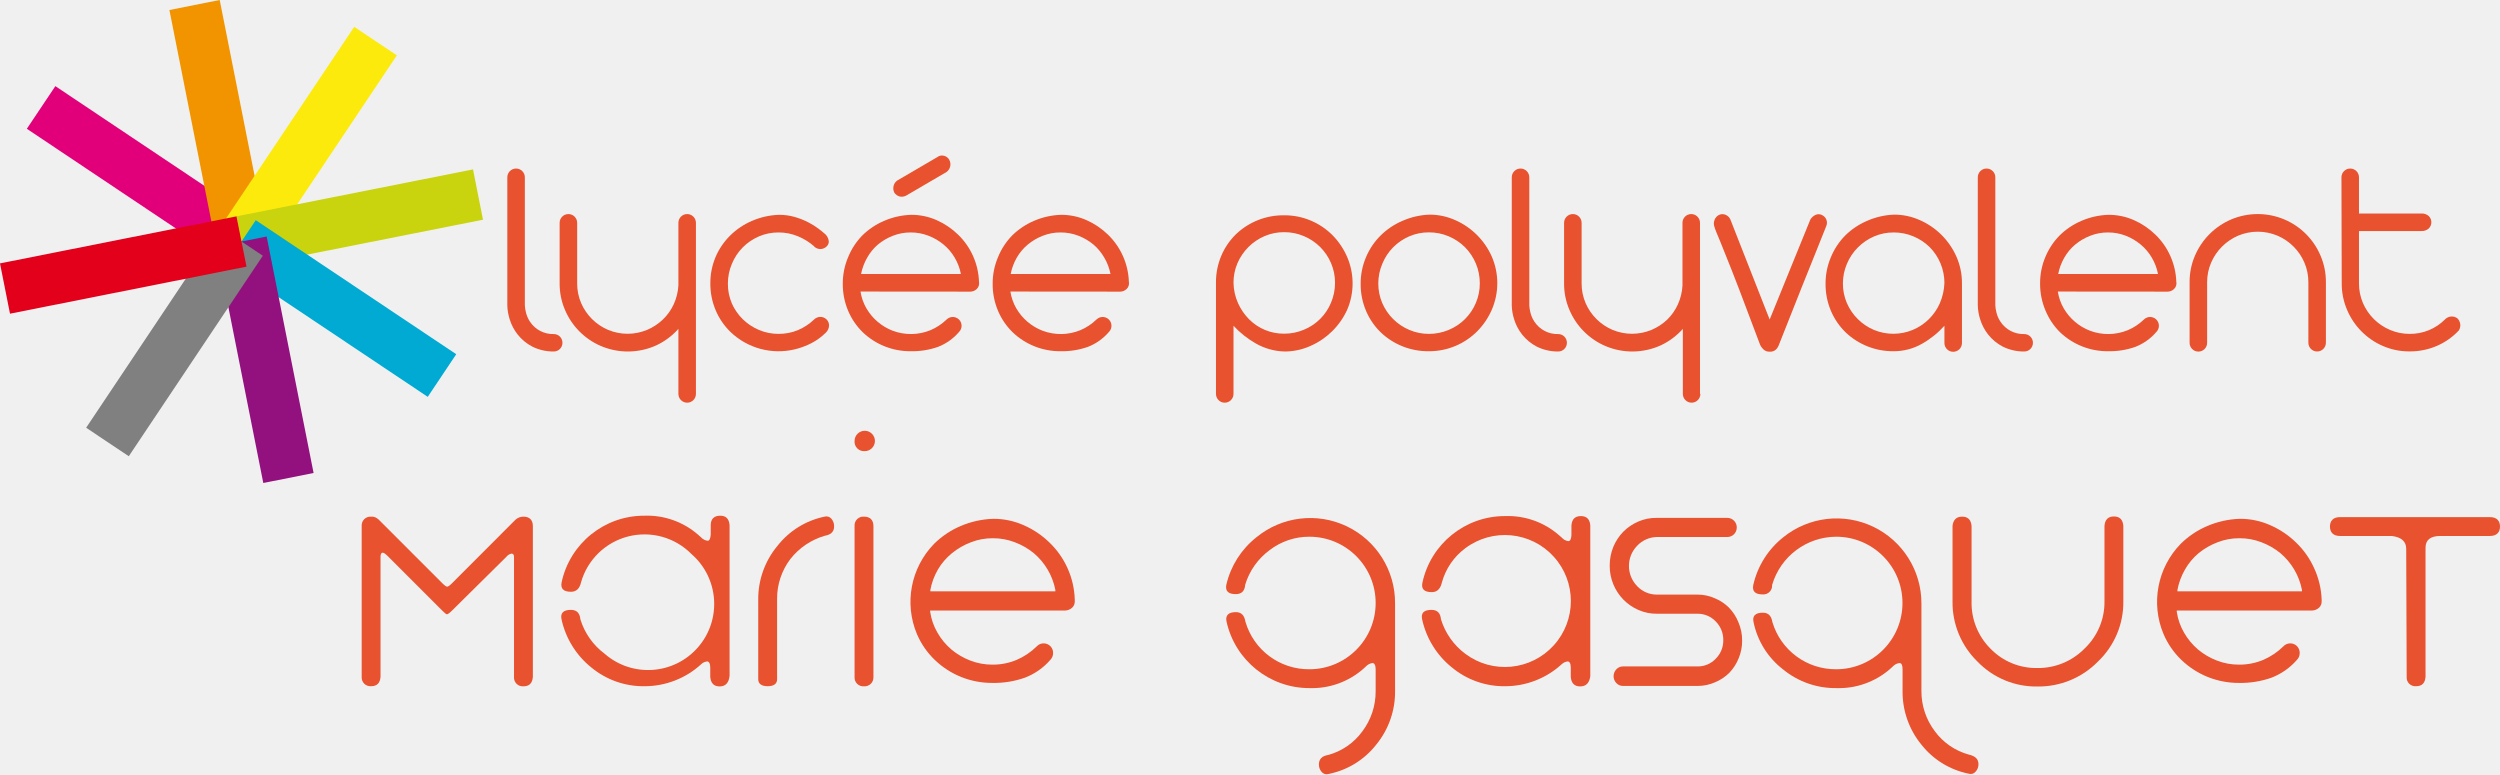
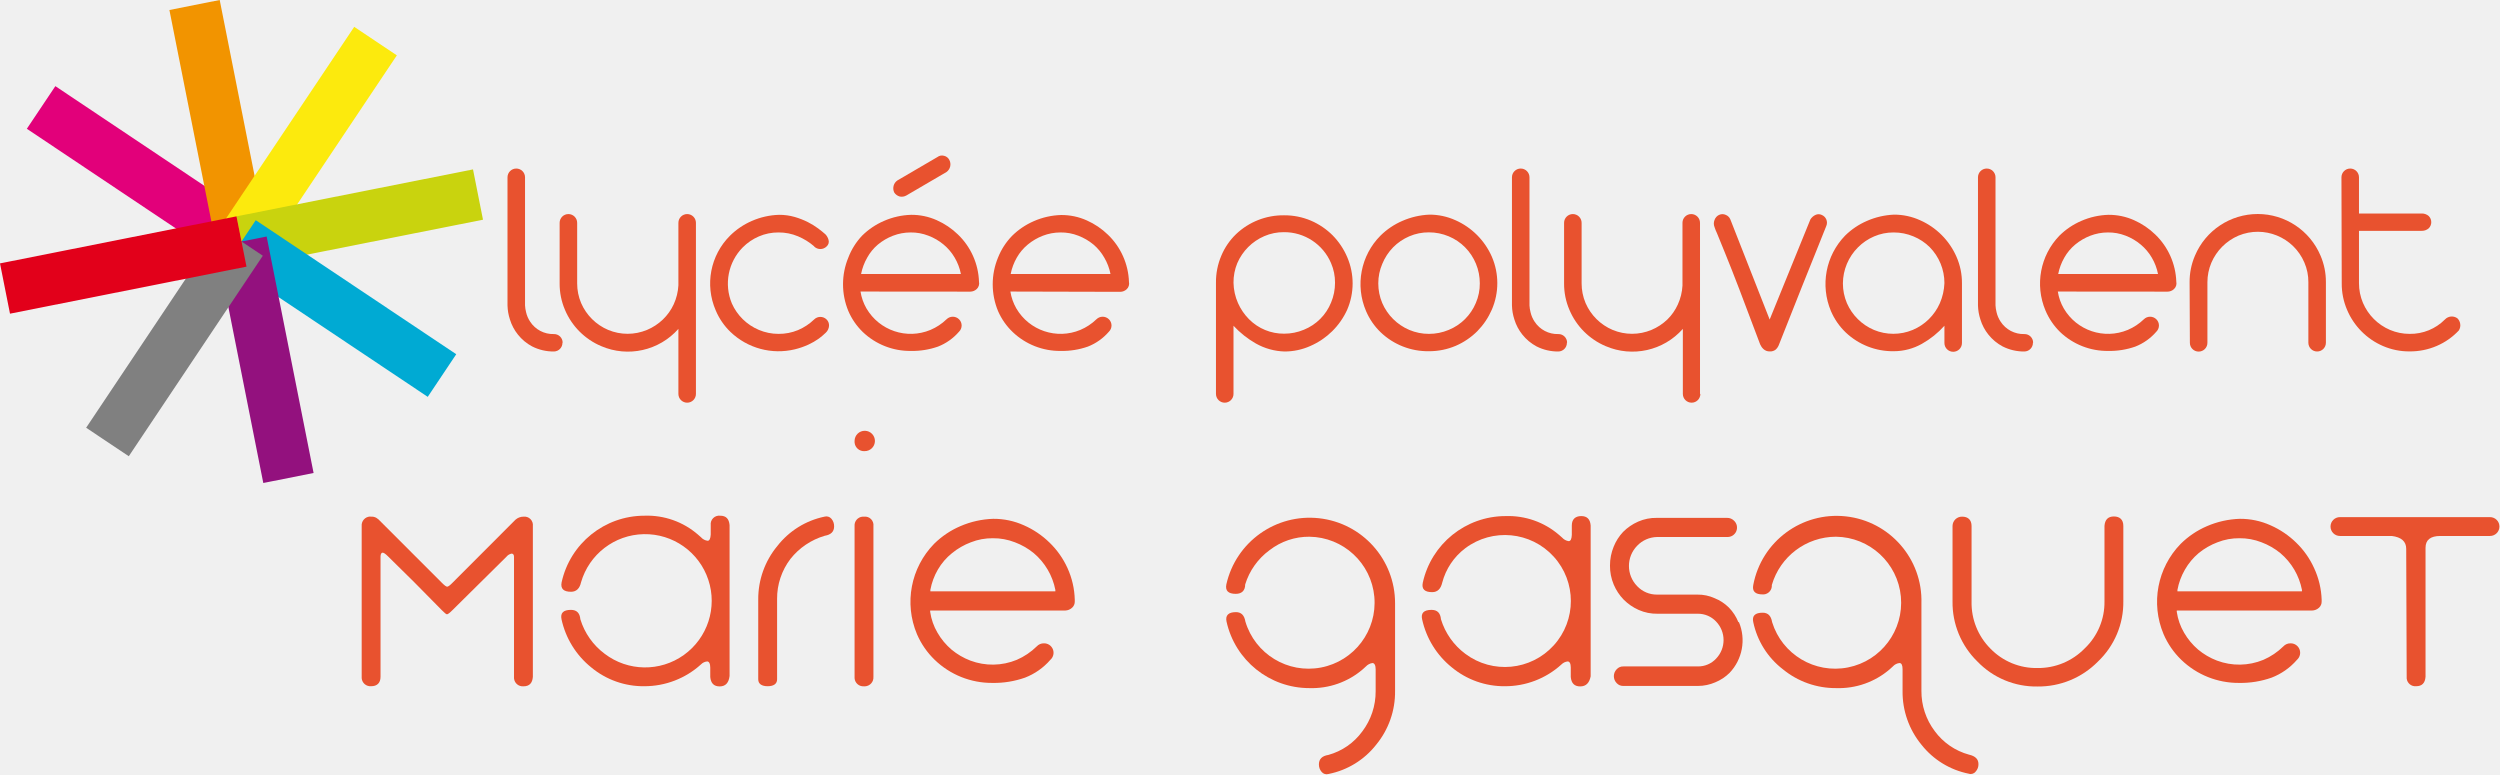
- <svg xmlns="http://www.w3.org/2000/svg" viewBox="0 0 265.22 82.18">
+ <svg xmlns="http://www.w3.org/2000/svg" width="265.22" height="82.14" viewBox="0 0 265.22 82.14">
  <defs>
    <style>.cls-1,.cls-2,.cls-3,.cls-4,.cls-5,.cls-6,.cls-7,.cls-8{fill:none;stroke-width:5.44px;}.cls-1{stroke:#e2001a;}.cls-2{stroke:#e2007a;}.cls-3{stroke:#f29400;}.cls-4{stroke:#fcea0d;}.cls-5{stroke:#c9d30e;}.cls-6{stroke:#00aad3;}.cls-7{stroke:#93117e;}.cls-8{stroke:gray;}.cls-9{fill:#e8522f;}.cls-10{fill:#fff;}</style>
  </defs>
  <g id="Calque_2" data-name="Calque 2">
    <g id="Calque_1-2" data-name="Calque 1">
-       <line class="cls-1" x1="25.62" y1="25.62" x2="25.62" y2="25.62" />
-       <line class="cls-1" x1="25.62" y1="25.62" x2="25.62" y2="25.62" />
-       <line class="cls-2" x1="4.36" y1="11.4" x2="25.62" y2="25.62" />
-       <line class="cls-3" x1="20.64" y1="0.53" x2="25.62" y2="25.62" />
-       <line class="cls-1" x1="25.62" y1="25.62" x2="25.62" y2="25.62" />
-       <line class="cls-1" x1="25.62" y1="25.62" x2="25.62" y2="25.62" />
-       <line class="cls-1" x1="25.62" y1="25.62" x2="25.62" y2="25.62" />
-       <line class="cls-1" x1="25.62" y1="25.62" x2="25.62" y2="25.62" />
-       <line class="cls-1" x1="25.62" y1="25.62" x2="25.62" y2="25.62" />
-       <line class="cls-1" x1="25.62" y1="25.62" x2="25.62" y2="25.62" />
-       <line class="cls-4" x1="39.84" y1="4.36" x2="25.62" y2="25.62" />
-       <line class="cls-5" x1="50.71" y1="20.64" x2="25.62" y2="25.62" />
-       <line class="cls-6" x1="46.89" y1="39.84" x2="25.62" y2="25.62" />
-       <line class="cls-7" x1="25.62" y1="25.62" x2="30.6" y2="50.71" />
-       <line class="cls-8" x1="25.62" y1="25.62" x2="11.4" y2="46.89" />
-       <line class="cls-1" x1="0.53" y1="30.61" x2="25.62" y2="25.62" />
-       <path class="cls-9" d="M39.35,54.81a1,1,0,0,1,.58.13l.22.16,6.74,6.74c.27.27.45.4.55.4s.27-.12.51-.36l6.73-6.74a1.25,1.25,0,0,1,.85-.33c.63,0,1,.34,1,1v16q-.07,1-1,1a.93.93,0,0,1-1-1V59.06c0-.22-.11-.33-.25-.33a.89.89,0,0,0-.55.33L48,64.73c-.29.29-.49.44-.58.44s-.26-.15-.55-.44Q43.82,61.66,41.14,59c-.24-.24-.43-.37-.55-.37s-.22.14-.22.41V71.8q-.07,1-1,1a.93.93,0,0,1-1-1v-16A.93.93,0,0,1,39.35,54.81Z" />
-       <path class="cls-9" d="M76.35,72.82c-.61,0-.94-.33-1-1v-1c0-.44-.14-.65-.33-.65a1.06,1.06,0,0,0-.66.32,8.9,8.9,0,0,1-6,2.31,8.66,8.66,0,0,1-5.64-2,9,9,0,0,1-3.15-5.1q-.21-1,1-1,.91,0,1,1a7.19,7.19,0,0,0,2.58,3.66,7,7,0,0,0,9.21-10.58,7,7,0,0,0-11.72,3c-.14.65-.5,1-1.06,1-.8,0-1.13-.33-1-1a8.95,8.95,0,0,1,8.79-7.07,8.23,8.23,0,0,1,5.67,2l.33.29a1.12,1.12,0,0,0,.7.37q.28,0,.33-.66v-1c0-.66.37-1,1-1s.94.33,1,1v16Q77.27,72.82,76.35,72.82Z" />
-       <path class="cls-9" d="M82.47,57.92a8.54,8.54,0,0,1,5-3.11.7.7,0,0,1,.73.22,1.2,1.2,0,0,1,.29.81q0,.84-1,1a7.22,7.22,0,0,0-3.63,2.45,6.93,6.93,0,0,0-1.42,4.25v8.53c0,.49-.38.73-1,.73s-1-.24-1-.73V63.63A8.8,8.8,0,0,1,82.47,57.92Z" />
-       <path class="cls-9" d="M90.66,46.76a1.08,1.08,0,1,1,1.07,1.1A1,1,0,0,1,90.66,46.76Zm1,8.05c.63,0,1,.34,1,1v16a.94.94,0,0,1-1,1,.93.93,0,0,1-1-1v-16A.93.93,0,0,1,91.69,54.81Z" />
-       <path class="cls-9" d="M144.52,77.6a7,7,0,0,0,1.42-4.27V71c0-.44-.14-.66-.34-.66a1.15,1.15,0,0,0-.69.36l-.33.3a8.28,8.28,0,0,1-5.67,2,9,9,0,0,1-8.79-7.06c-.14-.66.2-1,1-1q.84,0,1,1A7,7,0,0,0,138.91,71a7,7,0,1,0,0-14.06,6.86,6.86,0,0,0-4.23,1.43,7.11,7.11,0,0,0-2.58,3.66q-.07,1-1,1-1.2,0-1-1A9,9,0,0,1,133.29,57,9,9,0,0,1,148,64v9.29a8.83,8.83,0,0,1-2,5.71,8.54,8.54,0,0,1-5.06,3.11.68.68,0,0,1-.73-.22,1.16,1.16,0,0,1-.29-.8c0-.56.34-.9,1-1A6.63,6.63,0,0,0,144.52,77.6Z" />
-       <path class="cls-9" d="M167.64,72.82q-.91,0-1-1v-1c0-.44-.13-.65-.33-.65a1.11,1.11,0,0,0-.66.32,8.89,8.89,0,0,1-6,2.31,8.66,8.66,0,0,1-5.63-2,9,9,0,0,1-3.15-5.1q-.22-1,1-1,.91,0,1,1a7.19,7.19,0,0,0,2.58,3.66,7,7,0,1,0,0-11.2,6.73,6.73,0,0,0-2.49,3.66c-.15.65-.5,1-1.06,1-.81,0-1.14-.33-1-1a8.95,8.95,0,0,1,8.78-7.07,8.24,8.24,0,0,1,5.68,2l.33.29a1.12,1.12,0,0,0,.69.37q.3,0,.33-.66v-1q.07-1,1-1t1,1v16Q168.56,72.82,167.64,72.82Z" />
-       <path class="cls-9" d="M184.42,66a4.81,4.81,0,0,0-1-1.54,4.62,4.62,0,0,0-1.52-1,4.41,4.41,0,0,0-1.83-.38h-4.28a2.84,2.84,0,0,1-2.11-.9,3.07,3.07,0,0,1,0-4.28,2.94,2.94,0,0,1,2.11-.93h7.46a1,1,0,0,0,1-1,1,1,0,0,0-.29-.73,1,1,0,0,0-.72-.3h-7.46a4.73,4.73,0,0,0-2,.4,5.06,5.06,0,0,0-1.59,1.09A5.12,5.12,0,0,0,171.16,58a5.25,5.25,0,0,0-.39,2,5.08,5.08,0,0,0,.39,2,5.14,5.14,0,0,0,1.07,1.62,5.06,5.06,0,0,0,1.59,1.09,4.73,4.73,0,0,0,2,.4h4.28a2.62,2.62,0,0,1,1.92.82,2.74,2.74,0,0,1,.8,2,2.7,2.7,0,0,1-.8,1.95,2.58,2.58,0,0,1-1.92.82h-7.91a.93.93,0,0,0-.71.3,1.05,1.05,0,0,0,0,1.47.93.93,0,0,0,.71.3h7.91a4.58,4.58,0,0,0,1.83-.38,4.78,4.78,0,0,0,1.52-1,4.86,4.86,0,0,0,1-1.55,4.76,4.76,0,0,0,.37-1.87A4.81,4.81,0,0,0,184.42,66Z" />
-       <path class="cls-9" d="M203.84,79a8.83,8.83,0,0,1-2-5.71V71q0-.66-.33-.66a1.14,1.14,0,0,0-.7.36l-.33.3a8.28,8.28,0,0,1-5.67,2,8.76,8.76,0,0,1-5.67-2,8.49,8.49,0,0,1-3.11-5q-.22-1,1-1,.84,0,1,1A7,7,0,0,0,194.8,71a7,7,0,1,0,0-14.06A7.11,7.11,0,0,0,188,62.06a.93.93,0,0,1-1,1c-.8,0-1.13-.33-1-1A9,9,0,0,1,189.18,57,9,9,0,0,1,203.84,64v9.29a7,7,0,0,0,1.41,4.27,6.66,6.66,0,0,0,3.64,2.5c.68.15,1,.49,1,1a1.12,1.12,0,0,1-.3.8.67.67,0,0,1-.73.22A8.52,8.52,0,0,1,203.84,79Z" />
-       <path class="cls-9" d="M208.16,54.81q.92,0,1,1v8a6.84,6.84,0,0,0,2,5,6.75,6.75,0,0,0,5,2.06,6.89,6.89,0,0,0,5-2.08,6.77,6.77,0,0,0,2.1-5v-8q.08-1,1-1t1,1v8a8.67,8.67,0,0,1-2.69,6.39,8.82,8.82,0,0,1-6.42,2.65,8.63,8.63,0,0,1-6.37-2.65,8.74,8.74,0,0,1-2.64-6.39v-8Q207.25,54.81,208.16,54.81Z" />
-       <path class="cls-9" d="M255.27,58.22c0-.78-.52-1.24-1.54-1.36h-5.49c-.71,0-1.06-.39-1.06-1s.35-1,1.06-1h15.92c.71,0,1.06.39,1.06,1s-.35,1-1.06,1h-5.27c-1.05,0-1.57.42-1.57,1.25V71.8c-.05.68-.39,1-1,1a.92.92,0,0,1-1-1Z" />
-       <path class="cls-9" d="M113.25,60.27a8.74,8.74,0,0,0-1.9-2.7,9.2,9.2,0,0,0-2.72-1.84,7.85,7.85,0,0,0-3.26-.69,9.53,9.53,0,0,0-3.49.78,9,9,0,0,0-2.78,1.87,8.83,8.83,0,0,0-1.82,9.59A8.36,8.36,0,0,0,99.16,70a8.74,8.74,0,0,0,6.13,2.45,9.83,9.83,0,0,0,3.45-.56A6.76,6.76,0,0,0,111.43,70a1,1,0,0,0,.29-.72,1,1,0,0,0-1.73-.71A7,7,0,0,1,107.87,70a6.53,6.53,0,0,1-2.58.51,6.44,6.44,0,0,1-2.35-.43,7.05,7.05,0,0,1-2-1.17,6.73,6.73,0,0,1-1.48-1.78,6.13,6.13,0,0,1-.78-2.22l0-.14H113a1.14,1.14,0,0,0,.74-.3.87.87,0,0,0,.28-.67,1.41,1.41,0,0,0,0-.18A8.73,8.73,0,0,0,113.25,60.27ZM98.7,62.73l0-.15a6.86,6.86,0,0,1,.8-2.16A6.41,6.41,0,0,1,101,58.68a7.23,7.23,0,0,1,2-1.15,6.26,6.26,0,0,1,2.33-.43,6.35,6.35,0,0,1,2.34.43,7.17,7.17,0,0,1,2,1.15,6.81,6.81,0,0,1,2.29,3.9l0,.15Z" />
-       <polygon class="cls-10" points="98.81 64.88 98.81 64.87 98.81 64.87 98.81 64.88" />
-       <path class="cls-9" d="M245.5,60.27a8.74,8.74,0,0,0-1.9-2.7,9.2,9.2,0,0,0-2.72-1.84,7.85,7.85,0,0,0-3.26-.69,9.53,9.53,0,0,0-3.49.78,9,9,0,0,0-2.78,1.87,8.83,8.83,0,0,0-1.82,9.59A8.36,8.36,0,0,0,231.41,70a8.74,8.74,0,0,0,6.13,2.45,9.83,9.83,0,0,0,3.45-.56A6.83,6.83,0,0,0,243.68,70a1,1,0,0,0,.29-.72,1,1,0,0,0-1.73-.71A7,7,0,0,1,240.12,70a6.53,6.53,0,0,1-2.58.51,6.44,6.44,0,0,1-2.35-.43,7.05,7.05,0,0,1-2-1.17,6.73,6.73,0,0,1-1.48-1.78,6.13,6.13,0,0,1-.78-2.22l0-.14h14.35a1.14,1.14,0,0,0,.74-.3.87.87,0,0,0,.28-.67,1.41,1.41,0,0,0,0-.18A8.73,8.73,0,0,0,245.5,60.27ZM231,62.73l0-.15a6.86,6.86,0,0,1,.8-2.16,6.41,6.41,0,0,1,1.45-1.74,7.23,7.23,0,0,1,2-1.15,6.26,6.26,0,0,1,2.33-.43,6.35,6.35,0,0,1,2.34.43,7.17,7.17,0,0,1,2,1.15,6.81,6.81,0,0,1,2.29,3.9l0,.15Z" />
-       <polygon class="cls-10" points="231.06 64.88 231.06 64.87 231.06 64.87 231.06 64.88" />
-       <path class="cls-9" d="M59.67,36.36a.92.92,0,0,1-.93.93,5,5,0,0,1-2.31-.54,4.82,4.82,0,0,1-1.51-1.26,4.88,4.88,0,0,1-.84-1.59,5.26,5.26,0,0,1-.26-1.5V18.81a.93.93,0,1,1,1.86,0V32.4a3.82,3.82,0,0,0,.11.72,3,3,0,0,0,.43,1,2.91,2.91,0,0,0,2.52,1.32.92.92,0,0,1,.93.93Z" />
-       <path class="cls-9" d="M73.83,41.79a.93.93,0,1,1-1.86,0v-6.9a7.27,7.27,0,0,1-2.37,1.76,7.31,7.31,0,0,1-5.82.07,7.22,7.22,0,0,1-3.84-3.84,7,7,0,0,1-.57-2.82V23.64a.93.93,0,1,1,1.86,0v6.42a5.24,5.24,0,0,0,.42,2.09A5.43,5.43,0,0,0,64.52,35a5.38,5.38,0,0,0,4.12,0,5.5,5.5,0,0,0,1.68-1.1,5.31,5.31,0,0,0,1.16-1.63,5.55,5.55,0,0,0,.49-2V23.64a.93.93,0,1,1,1.86,0V41.79Z" />
-       <path class="cls-9" d="M86.37,26.13a6.22,6.22,0,0,0-1.71-1.06,5.27,5.27,0,0,0-2.07-.41,5.19,5.19,0,0,0-2.08.42,5.45,5.45,0,0,0-1.71,1.16A5.38,5.38,0,0,0,77.64,28a5.32,5.32,0,0,0-.42,2.1,5.24,5.24,0,0,0,.42,2.09A5.43,5.43,0,0,0,80.51,35a5.19,5.19,0,0,0,2.08.42,5.27,5.27,0,0,0,2.07-.4,5.6,5.6,0,0,0,1.71-1.13.94.94,0,0,1,1.32,0,.88.88,0,0,1,.26.68,1.07,1.07,0,0,1-.35.73,6.58,6.58,0,0,1-.73.62,6.37,6.37,0,0,1-1.11.64,7.84,7.84,0,0,1-1.44.5,7.37,7.37,0,0,1-6.83-1.85,7,7,0,0,1-1.56-2.28,7.19,7.19,0,0,1-.57-2.88,7.07,7.07,0,0,1,.56-2.8A7.14,7.14,0,0,1,77.45,25a7.47,7.47,0,0,1,2.31-1.56,7.88,7.88,0,0,1,2.89-.65,5.91,5.91,0,0,1,1.67.23,7.94,7.94,0,0,1,1.38.54,7.51,7.51,0,0,1,1.09.67q.48.36.78.63a1.25,1.25,0,0,1,.32.56.67.67,0,0,1-.2.73.94.94,0,0,1-1.32,0Z" />
-       <path class="cls-9" d="M91.29,30.93a5.1,5.1,0,0,0,.63,1.79,5.53,5.53,0,0,0,2.79,2.37,5.49,5.49,0,0,0,4-.06,5.6,5.6,0,0,0,1.71-1.13.93.93,0,0,1,1.32,1.32,5.62,5.62,0,0,1-2.23,1.58,8.19,8.19,0,0,1-2.87.46,7.27,7.27,0,0,1-5.1-2,7,7,0,0,1-1.56-2.28,7.19,7.19,0,0,1-.57-2.88,7.07,7.07,0,0,1,.56-2.8A7.14,7.14,0,0,1,91.46,25a7.47,7.47,0,0,1,2.31-1.56,7.88,7.88,0,0,1,2.89-.65,6.6,6.6,0,0,1,2.72.57,7.78,7.78,0,0,1,2.26,1.53,7.31,7.31,0,0,1,2.22,5,.83.83,0,0,1-.25.78,1,1,0,0,1-.68.27Zm5.31-6.27a5.09,5.09,0,0,0-1.87.35,5.73,5.73,0,0,0-1.59.93A5.07,5.07,0,0,0,92,27.33a5.62,5.62,0,0,0-.65,1.74h10.59a5.4,5.4,0,0,0-.66-1.74,5.28,5.28,0,0,0-1.18-1.39A5.73,5.73,0,0,0,98.48,25,5.15,5.15,0,0,0,96.6,24.66Zm2.85-8a.79.79,0,0,1,.71-.13.86.86,0,0,1,.55.43,1,1,0,0,1-.3,1.29l-4.26,2.49a1,1,0,0,1-.69.11,1,1,0,0,1-.6-.44,1.07,1.07,0,0,1-.06-.7,1,1,0,0,1,.39-.56Z" />
-       <path class="cls-9" d="M107.19,30.93a5.1,5.1,0,0,0,.63,1.79,5.53,5.53,0,0,0,2.79,2.37,5.49,5.49,0,0,0,4-.06,5.6,5.6,0,0,0,1.71-1.13.93.93,0,0,1,1.32,1.32,5.62,5.62,0,0,1-2.23,1.58,8.19,8.19,0,0,1-2.87.46,7.27,7.27,0,0,1-5.1-2,7,7,0,0,1-1.56-2.28,7.19,7.19,0,0,1-.57-2.88,7.07,7.07,0,0,1,.56-2.8A7.14,7.14,0,0,1,107.36,25a7.47,7.47,0,0,1,2.31-1.56,7.88,7.88,0,0,1,2.89-.65,6.6,6.6,0,0,1,2.72.57,7.78,7.78,0,0,1,2.26,1.53,7.31,7.31,0,0,1,2.22,5,.83.83,0,0,1-.25.78,1,1,0,0,1-.68.27Zm5.31-6.27a5.09,5.09,0,0,0-1.87.35,5.73,5.73,0,0,0-1.59.93,5.07,5.07,0,0,0-1.17,1.39,5.62,5.62,0,0,0-.65,1.74h10.59a5.4,5.4,0,0,0-.66-1.74A5.28,5.28,0,0,0,116,25.94a5.73,5.73,0,0,0-1.59-.93A5.15,5.15,0,0,0,112.5,24.66Z" />
-       <path class="cls-9" d="M136.29,37.29a6.49,6.49,0,0,1-3.06-.85,9.88,9.88,0,0,1-2.37-1.88v7.23a.93.93,0,1,1-1.86,0V30a7.19,7.19,0,0,1,.57-2.88,7,7,0,0,1,1.56-2.28,7.27,7.27,0,0,1,5.1-2,7.11,7.11,0,0,1,2.85.57,7.2,7.2,0,0,1,2.3,1.56,7.55,7.55,0,0,1,1.54,2.3,7.08,7.08,0,0,1,0,5.59A7.65,7.65,0,0,1,139,36.71,6.65,6.65,0,0,1,136.29,37.29ZM130.86,30a5.51,5.51,0,0,0,.48,2.16,5.76,5.76,0,0,0,1.17,1.71,5.18,5.18,0,0,0,3.72,1.53,5.32,5.32,0,0,0,2.1-.42,5.26,5.26,0,0,0,2.88-2.88,5.32,5.32,0,0,0,.42-2.1,5.19,5.19,0,0,0-.42-2.08,5.37,5.37,0,0,0-2.88-2.87,5.32,5.32,0,0,0-2.1-.42,5.19,5.19,0,0,0-2.08.42,5.49,5.49,0,0,0-2.87,2.87A5.19,5.19,0,0,0,130.86,30Z" />
-       <path class="cls-9" d="M151.65,22.77a6.66,6.66,0,0,1,2.75.59,7.58,7.58,0,0,1,3.87,3.88,7.1,7.1,0,0,1,0,5.6,7.5,7.5,0,0,1-1.54,2.29,7.2,7.2,0,0,1-2.3,1.56,7.11,7.11,0,0,1-2.85.57,7.27,7.27,0,0,1-5.1-2,7,7,0,0,1-1.56-2.28,7.19,7.19,0,0,1-.57-2.88,7.07,7.07,0,0,1,.56-2.8A7.14,7.14,0,0,1,146.45,25a7.47,7.47,0,0,1,2.31-1.56A7.88,7.88,0,0,1,151.65,22.77Zm-5.43,7.29a5.24,5.24,0,0,0,.42,2.09A5.43,5.43,0,0,0,149.51,35a5.19,5.19,0,0,0,2.08.42,5.32,5.32,0,0,0,2.1-.42,5.31,5.31,0,0,0,2.88-2.86,5.24,5.24,0,0,0,.42-2.09,5.41,5.41,0,0,0-1.57-3.82,5.42,5.42,0,0,0-1.73-1.16,5.32,5.32,0,0,0-2.1-.42,5.19,5.19,0,0,0-2.08.42,5.45,5.45,0,0,0-1.71,1.16A5.38,5.38,0,0,0,146.64,28,5.32,5.32,0,0,0,146.22,30.06Z" />
-       <path class="cls-9" d="M166.23,36.36a.92.92,0,0,1-.93.93,5,5,0,0,1-2.31-.54,4.82,4.82,0,0,1-1.51-1.26,4.88,4.88,0,0,1-.84-1.59,5.26,5.26,0,0,1-.26-1.5V18.81a.93.93,0,1,1,1.86,0V32.4a3.82,3.82,0,0,0,.11.72,3,3,0,0,0,.43,1,2.91,2.91,0,0,0,2.52,1.32.92.92,0,0,1,.93.93Z" />
-       <path class="cls-9" d="M180.39,41.79a.93.93,0,1,1-1.86,0v-6.9a7.27,7.27,0,0,1-2.37,1.76,7.31,7.31,0,0,1-5.82.07,7.22,7.22,0,0,1-3.84-3.84,7,7,0,0,1-.57-2.82V23.64a.93.93,0,1,1,1.86,0v6.42a5.24,5.24,0,0,0,.42,2.09A5.43,5.43,0,0,0,171.08,35a5.38,5.38,0,0,0,4.12,0,5.5,5.5,0,0,0,1.68-1.1A5.31,5.31,0,0,0,178,32.3a5.55,5.55,0,0,0,.49-2V23.64a.93.93,0,1,1,1.86,0V41.79Z" />
-       <path class="cls-9" d="M181.89,24.09a1,1,0,0,1,0-.75.92.92,0,0,1,.48-.54.83.83,0,0,1,.72,0,.93.93,0,0,1,.48.48l4.17,10.62,4.32-10.62a1.24,1.24,0,0,1,.54-.48.76.76,0,0,1,.66,0,.9.9,0,0,1,.48,1.2l-.25.62-.8,2q-.57,1.39-1.53,3.81l-2.43,6.13a1.35,1.35,0,0,1-.34.54.92.92,0,0,1-.65.21.9.9,0,0,1-.67-.25,1.48,1.48,0,0,1-.35-.5q-1.29-3.45-2.2-5.82T183,26.88c-.39-1-.68-1.68-.86-2.11S181.89,24.11,181.89,24.09Z" />
-       <path class="cls-9" d="M200.94,22.77a6.66,6.66,0,0,1,2.75.59,7.58,7.58,0,0,1,3.87,3.88,6.88,6.88,0,0,1,.58,2.82v6.33a.93.93,0,1,1-1.86,0V34.56a9.39,9.39,0,0,1-2.38,1.91,6,6,0,0,1-3,.79,7.27,7.27,0,0,1-5.1-2,7,7,0,0,1-1.56-2.28,7.19,7.19,0,0,1-.57-2.88,7.07,7.07,0,0,1,.56-2.8A7.14,7.14,0,0,1,195.74,25a7.47,7.47,0,0,1,2.31-1.56A7.88,7.88,0,0,1,200.94,22.77Zm-5.43,7.29a5.24,5.24,0,0,0,.42,2.09A5.43,5.43,0,0,0,198.8,35a5.38,5.38,0,0,0,4.12,0,5.44,5.44,0,0,0,2.87-2.82,6,6,0,0,0,.49-2.15,5.41,5.41,0,0,0-1.57-3.82A5.42,5.42,0,0,0,203,25.08a5.32,5.32,0,0,0-2.1-.42,5.19,5.19,0,0,0-2.08.42,5.45,5.45,0,0,0-1.71,1.16A5.38,5.38,0,0,0,195.93,28,5.32,5.32,0,0,0,195.51,30.06Z" />
-       <path class="cls-9" d="M215.67,36.36a.92.92,0,0,1-.93.93,5,5,0,0,1-2.31-.54,4.82,4.82,0,0,1-1.51-1.26,4.88,4.88,0,0,1-.84-1.59,5.26,5.26,0,0,1-.26-1.5V18.81a.93.93,0,1,1,1.86,0V32.4a3.82,3.82,0,0,0,.11.72,3,3,0,0,0,.43,1,2.91,2.91,0,0,0,2.52,1.32.92.92,0,0,1,.93.93Z" />
-       <path class="cls-9" d="M218.31,30.93a5.1,5.1,0,0,0,.63,1.79,5.53,5.53,0,0,0,2.79,2.37,5.49,5.49,0,0,0,4-.06,5.6,5.6,0,0,0,1.71-1.13.93.93,0,0,1,1.32,1.32,5.62,5.62,0,0,1-2.23,1.58,8.19,8.19,0,0,1-2.87.46,7.27,7.27,0,0,1-5.1-2A7,7,0,0,1,217,32.94a7.19,7.19,0,0,1-.57-2.88,7.07,7.07,0,0,1,.56-2.8A7.14,7.14,0,0,1,218.48,25a7.47,7.47,0,0,1,2.31-1.56,7.88,7.88,0,0,1,2.89-.65,6.6,6.6,0,0,1,2.72.57,7.78,7.78,0,0,1,2.26,1.53,7.31,7.31,0,0,1,2.22,5,.83.83,0,0,1-.25.78,1,1,0,0,1-.68.27Zm5.31-6.27a5.09,5.09,0,0,0-1.87.35,5.73,5.73,0,0,0-1.59.93A5.07,5.07,0,0,0,219,27.33a5.62,5.62,0,0,0-.65,1.74h10.59a5.4,5.4,0,0,0-.66-1.74,5.28,5.28,0,0,0-1.18-1.39A5.73,5.73,0,0,0,225.5,25,5.15,5.15,0,0,0,223.62,24.66Z" />
-       <path class="cls-9" d="M232.29,29.94a7,7,0,0,1,.57-2.82,7.31,7.31,0,0,1,3.84-3.84,7.26,7.26,0,0,1,5.64,0,7.22,7.22,0,0,1,3.84,3.84,7,7,0,0,1,.57,2.82v6.42a.93.93,0,1,1-1.86,0V29.94a5.19,5.19,0,0,0-.42-2.08A5.43,5.43,0,0,0,241.61,25a5.39,5.39,0,0,0-4.17,0,5.49,5.49,0,0,0-2.87,2.87,5.19,5.19,0,0,0-.42,2.08v6.42a.93.93,0,1,1-1.86,0Z" />
-       <path class="cls-9" d="M248.4,18.81a.93.93,0,1,1,1.86,0v3.84h6.63a1.08,1.08,0,0,1,.77.27.92.92,0,0,1,0,1.32,1.08,1.08,0,0,1-.77.27h-6.63v5.55a5.24,5.24,0,0,0,.42,2.09A5.43,5.43,0,0,0,253.55,35a5.19,5.19,0,0,0,2.08.42,5.19,5.19,0,0,0,3.75-1.53,1,1,0,0,1,1.32-.12,1.07,1.07,0,0,1,.3.6,1,1,0,0,1-.15.69,7,7,0,0,1-2.34,1.64,7.16,7.16,0,0,1-2.88.58,7,7,0,0,1-2.82-.57A7.22,7.22,0,0,1,249,32.88a7,7,0,0,1-.57-2.82Z" />
+       <g id="Calque_1-2-2" data-name="Calque 1-2">
+         <line class="cls-1" x1="25.62" y1="25.62" x2="25.62" y2="25.62" />
+         <line class="cls-1" x1="25.62" y1="25.62" x2="25.62" y2="25.62" />
+         <line class="cls-2" x1="4.36" y1="11.4" x2="25.62" y2="25.62" />
+         <line class="cls-3" x1="20.64" y1="0.53" x2="25.62" y2="25.62" />
+         <line class="cls-1" x1="25.62" y1="25.62" x2="25.62" y2="25.62" />
+         <line class="cls-1" x1="25.62" y1="25.62" x2="25.62" y2="25.62" />
+         <line class="cls-1" x1="25.62" y1="25.62" x2="25.62" y2="25.62" />
+         <line class="cls-1" x1="25.62" y1="25.62" x2="25.62" y2="25.62" />
+         <line class="cls-1" x1="25.62" y1="25.62" x2="25.62" y2="25.62" />
+         <line class="cls-1" x1="25.62" y1="25.62" x2="25.62" y2="25.62" />
+         <line class="cls-4" x1="39.84" y1="4.36" x2="25.62" y2="25.62" />
+         <line class="cls-5" x1="50.71" y1="20.64" x2="25.62" y2="25.62" />
+         <line class="cls-6" x1="46.89" y1="39.84" x2="25.62" y2="25.62" />
+         <line class="cls-7" x1="25.62" y1="25.62" x2="30.6" y2="50.71" />
+         <line class="cls-8" x1="25.62" y1="25.62" x2="11.4" y2="46.89" />
+         <line class="cls-1" x1="0.53" y1="30.61" x2="25.62" y2="25.62" />
+         <path class="cls-9" d="M39.35,54.81a1,1,0,0,1,.58.13l.22.16,6.74,6.74c.27.27.45.4.55.4s.27-.12.51-.36l6.73-6.74a1.28,1.28,0,0,1,.85-.33.9.9,0,0,1,1,1v16c-.05.67-.38,1-1,1a.93.93,0,0,1-1-.85V59.06c0-.22-.11-.33-.25-.33a.93.93,0,0,0-.55.33L48,64.73c-.29.29-.49.44-.58.44s-.26-.15-.55-.44q-3-3.08-5.73-5.73c-.24-.24-.43-.37-.55-.37s-.22.14-.22.41V71.8c0,.67-.38,1-1,1a.93.93,0,0,1-1-.85V55.8a.93.93,0,0,1,.87-1Z" />
+         <path class="cls-9" d="M76.35,72.82c-.61,0-.94-.33-1-1v-1c0-.44-.14-.65-.33-.65a1.06,1.06,0,0,0-.66.32,8.92,8.92,0,0,1-6,2.31,8.65,8.65,0,0,1-5.64-2,9,9,0,0,1-3.15-5.1c-.14-.67.19-1,1-1,.61,0,.94.33,1,1a7.18,7.18,0,0,0,2.58,3.66,7.07,7.07,0,1,0-2.51-7.58c-.14.65-.5,1-1.06,1-.8,0-1.13-.33-1-1a9,9,0,0,1,8.79-7.07,8.22,8.22,0,0,1,5.67,2l.33.29a1.12,1.12,0,0,0,.7.37q.29,0,.33-.66v-1a.9.9,0,0,1,1-1c.63,0,.94.33,1,1v16Q77.27,72.82,76.35,72.82Z" />
+         <path class="cls-9" d="M82.47,57.92a8.54,8.54,0,0,1,5-3.11.7.7,0,0,1,.73.22,1.19,1.19,0,0,1,.29.81c0,.56-.33.89-1,1a7.26,7.26,0,0,0-3.63,2.45,6.93,6.93,0,0,0-1.42,4.25v8.53c0,.49-.38.73-1,.73s-1-.24-1-.73V63.63A8.81,8.81,0,0,1,82.47,57.92Z" />
+         <path class="cls-9" d="M90.66,46.76a1.08,1.08,0,1,1,1.07,1.1,1,1,0,0,1-1.07-.92A.54.54,0,0,1,90.66,46.76Zm1,8.05a.9.9,0,0,1,1,1v16a.94.94,0,0,1-.88,1h-.12a.93.93,0,0,1-1-.85V55.81a.93.93,0,0,1,.85-1,.54.54,0,0,1,.18,0Z" />
+         <path class="cls-9" d="M144.52,77.6a7,7,0,0,0,1.42-4.27V71c0-.44-.14-.66-.34-.66a1.16,1.16,0,0,0-.69.36l-.33.3a8.29,8.29,0,0,1-5.67,2,9,9,0,0,1-8.79-7.06c-.14-.66.2-1,1-1,.56,0,.89.33,1,1a7,7,0,1,0,6.79-9,6.82,6.82,0,0,0-4.23,1.43A7.08,7.08,0,0,0,132.1,62c0,.67-.38,1-1,1-.8,0-1.13-.33-1-1A9.06,9.06,0,0,1,148,64v9.29A8.8,8.8,0,0,1,146,79a8.53,8.53,0,0,1-5.06,3.11.68.68,0,0,1-.73-.22,1.18,1.18,0,0,1-.29-.8c0-.56.34-.9,1-1A6.63,6.63,0,0,0,144.52,77.6Z" />
+         <path class="cls-9" d="M167.64,72.82c-.61,0-.94-.33-1-1v-1c0-.44-.13-.65-.33-.65a1.11,1.11,0,0,0-.66.32,8.87,8.87,0,0,1-6,2.31,8.7,8.7,0,0,1-5.63-2,9,9,0,0,1-3.15-5.1c-.15-.67.19-1,1-1,.61,0,.94.33,1,1a7.18,7.18,0,0,0,2.58,3.66,7,7,0,1,0,0-11.2A6.68,6.68,0,0,0,153,61.82c-.15.65-.5,1-1.06,1-.81,0-1.14-.33-1-1a9,9,0,0,1,8.78-7.07,8.25,8.25,0,0,1,5.68,2l.33.29a1.15,1.15,0,0,0,.69.37q.3,0,.33-.66v-1c0-.67.38-1,1-1s.95.33,1,1v16C168.61,72.46,168.25,72.82,167.64,72.82Z" />
+         <path class="cls-9" d="M184.42,66a4.76,4.76,0,0,0-1-1.54,4.57,4.57,0,0,0-1.52-1,4.29,4.29,0,0,0-1.83-.38h-4.28a2.86,2.86,0,0,1-2.11-.9,3.07,3.07,0,0,1,0-4.28,3,3,0,0,1,2.11-.93h7.46a1,1,0,0,0,.71-1.73,1,1,0,0,0-.72-.3h-7.46a4.74,4.74,0,0,0-2,.4,5.24,5.24,0,0,0-1.59,1.09,5,5,0,0,0-1,1.57,5.24,5.24,0,0,0-.39,2,5.06,5.06,0,0,0,.39,2,5.14,5.14,0,0,0,1.07,1.62,5.24,5.24,0,0,0,1.59,1.09,4.74,4.74,0,0,0,2,.4h4.28a2.62,2.62,0,0,1,1.92.82,2.84,2.84,0,0,1,0,3.95,2.59,2.59,0,0,1-1.92.82h-7.91a.91.91,0,0,0-.71.3,1.05,1.05,0,0,0,0,1.47.91.91,0,0,0,.71.3h7.91a4.62,4.62,0,0,0,1.83-.38,4.67,4.67,0,0,0,1.52-1,5,5,0,0,0,1-5.39Z" />
+         <path class="cls-9" d="M203.84,79a8.8,8.8,0,0,1-2-5.71V71q0-.66-.33-.66a1.11,1.11,0,0,0-.7.36l-.33.3a8.29,8.29,0,0,1-5.67,2,8.81,8.81,0,0,1-5.67-2A8.51,8.51,0,0,1,186,66c-.15-.67.19-1,1-1,.56,0,.89.33,1,1a7,7,0,1,0,6.77-9.06h0a7.1,7.1,0,0,0-6.8,5.12.93.93,0,0,1-.85,1H187c-.8,0-1.13-.33-1-1A9,9,0,0,1,203.84,64v9.29a7,7,0,0,0,1.41,4.27,6.7,6.7,0,0,0,3.64,2.5c.68.15,1,.49,1,1a1.12,1.12,0,0,1-.3.8.66.66,0,0,1-.73.22A8.51,8.51,0,0,1,203.84,79Z" />
+         <path class="cls-9" d="M208.16,54.81c.61,0,1,.33,1,1v8a6.86,6.86,0,0,0,2,5,6.77,6.77,0,0,0,5,2.06,6.87,6.87,0,0,0,5-2.08,6.74,6.74,0,0,0,2.1-5v-8c.05-.67.39-1,1-1s1,.33,1,1v8a8.66,8.66,0,0,1-2.69,6.39,8.85,8.85,0,0,1-6.42,2.65,8.63,8.63,0,0,1-6.37-2.65,8.74,8.74,0,0,1-2.64-6.39v-8A1,1,0,0,1,208.16,54.81Z" />
+         <path class="cls-9" d="M255.27,58.22c0-.78-.52-1.24-1.54-1.36h-5.49a1,1,0,1,1,0-2h15.92a1,1,0,1,1,0,2h-5.27c-1.05,0-1.57.42-1.57,1.25V71.8c-.05.68-.39,1-1,1a.92.92,0,0,1-1-.83V71.8Z" />
+         <path class="cls-9" d="M113.25,60.27a8.81,8.81,0,0,0-1.9-2.7,9.14,9.14,0,0,0-2.72-1.84,7.79,7.79,0,0,0-3.26-.69,9.53,9.53,0,0,0-3.49.78,9,9,0,0,0-2.78,1.87,8.82,8.82,0,0,0-1.82,9.59A8.4,8.4,0,0,0,99.16,70a8.73,8.73,0,0,0,6.13,2.45,9.91,9.91,0,0,0,3.45-.56A6.79,6.79,0,0,0,111.43,70a1,1,0,0,0-.68-1.75,1,1,0,0,0-.76.32A7,7,0,0,1,107.87,70a6.71,6.71,0,0,1-4.93.08,7.05,7.05,0,0,1-2-1.17,6.85,6.85,0,0,1-1.48-1.78,6.07,6.07,0,0,1-.78-2.22v-.14H113a1.12,1.12,0,0,0,.74-.3.86.86,0,0,0,.28-.67v-.18A8.59,8.59,0,0,0,113.25,60.27ZM98.7,62.73v-.15a6.71,6.71,0,0,1,.8-2.16,6.27,6.27,0,0,1,1.5-1.74,7.13,7.13,0,0,1,2-1.15,6.17,6.17,0,0,1,2.33-.43,6.26,6.26,0,0,1,2.34.43,7.13,7.13,0,0,1,2,1.15,6.81,6.81,0,0,1,2.29,3.9v.15Z" />
+         <polygon class="cls-10" points="98.81 64.88 98.81 64.87 98.81 64.87 98.81 64.88" />
+         <path class="cls-9" d="M245.5,60.27a8.81,8.81,0,0,0-1.9-2.7,9.14,9.14,0,0,0-2.72-1.84,7.79,7.79,0,0,0-3.26-.69,9.53,9.53,0,0,0-3.49.78,9,9,0,0,0-2.78,1.87,8.82,8.82,0,0,0-1.82,9.59A8.4,8.4,0,0,0,231.41,70a8.73,8.73,0,0,0,6.13,2.45,9.91,9.91,0,0,0,3.45-.56A6.79,6.79,0,0,0,243.68,70a1,1,0,0,0-.68-1.75,1,1,0,0,0-.76.32A7,7,0,0,1,240.12,70a6.71,6.71,0,0,1-4.93.08,7.05,7.05,0,0,1-2-1.17,6.85,6.85,0,0,1-1.48-1.78,6.07,6.07,0,0,1-.78-2.22v-.14h14.35a1.12,1.12,0,0,0,.74-.3.86.86,0,0,0,.28-.67v-.18A8.62,8.62,0,0,0,245.5,60.27ZM231,62.73v-.15a6.71,6.71,0,0,1,.8-2.16,6.56,6.56,0,0,1,1.45-1.74,7.13,7.13,0,0,1,2-1.15,6.17,6.17,0,0,1,2.33-.43,6.26,6.26,0,0,1,2.34.43,7.13,7.13,0,0,1,2,1.15,6.81,6.81,0,0,1,2.29,3.9v.15Z" />
+         <polygon class="cls-10" points="231.06 64.88 231.06 64.87 231.06 64.87 231.06 64.88" />
+         <path class="cls-9" d="M59.67,36.36a.92.92,0,0,1-.91.93h0a5,5,0,0,1-2.31-.54,4.82,4.82,0,0,1-1.51-1.26,4.77,4.77,0,0,1-.84-1.59,5.14,5.14,0,0,1-.26-1.5V18.81a.93.93,0,0,1,1.86,0V32.4a3.59,3.59,0,0,0,.11.72,3,3,0,0,0,.43,1,2.9,2.9,0,0,0,2.52,1.32.91.91,0,0,1,.93.91v0Z" />
+         <path class="cls-9" d="M73.83,41.79a.93.93,0,0,1-1.86,0v-6.9a7.15,7.15,0,0,1-8.19,1.83,7.22,7.22,0,0,1-3.84-3.84,7,7,0,0,1-.57-2.82V23.64a.93.93,0,0,1,1.86,0v6.42a5.34,5.34,0,0,0,.42,2.09A5.44,5.44,0,0,0,64.52,35a5.35,5.35,0,0,0,4.12,0,5.49,5.49,0,0,0,1.68-1.1,5.34,5.34,0,0,0,1.16-1.63,5.55,5.55,0,0,0,.49-2V23.64a.93.93,0,0,1,1.86,0Z" />
+         <path class="cls-9" d="M86.37,26.13a6.44,6.44,0,0,0-1.71-1.06,5.24,5.24,0,0,0-2.07-.41,5.16,5.16,0,0,0-2.08.42,5.4,5.4,0,0,0-1.71,1.16,5.47,5.47,0,0,0-1.16,5.95A5.44,5.44,0,0,0,80.51,35a5.33,5.33,0,0,0,2.08.42,5.26,5.26,0,0,0,2.07-.4,5.6,5.6,0,0,0,1.71-1.13.94.94,0,0,1,1.32,0,.87.87,0,0,1,.26.68,1.08,1.08,0,0,1-.35.73,7.24,7.24,0,0,1-.73.62,6.8,6.8,0,0,1-1.11.64,7.91,7.91,0,0,1-1.44.5,7.37,7.37,0,0,1-6.83-1.85,6.86,6.86,0,0,1-1.56-2.28A7.16,7.16,0,0,1,77.45,25a7.54,7.54,0,0,1,2.31-1.56,7.75,7.75,0,0,1,2.89-.65,5.86,5.86,0,0,1,1.67.23,8.23,8.23,0,0,1,1.38.54,7.59,7.59,0,0,1,1.09.67q.48.36.78.63a1.37,1.37,0,0,1,.32.56.67.67,0,0,1-.2.73.94.94,0,0,1-1.32,0Z" />
+         <path class="cls-9" d="M91.29,30.93a5.17,5.17,0,0,0,.63,1.79A5.44,5.44,0,0,0,98.71,35a5.6,5.6,0,0,0,1.71-1.13.94.94,0,0,1,1.32,0,.92.92,0,0,1,0,1.32h0a5.69,5.69,0,0,1-2.23,1.58,8.22,8.22,0,0,1-2.87.46,7.26,7.26,0,0,1-5.1-2A6.86,6.86,0,0,1,90,33a7.42,7.42,0,0,1,0-5.68A7,7,0,0,1,91.46,25a7.54,7.54,0,0,1,2.31-1.56,7.75,7.75,0,0,1,2.89-.65,6.54,6.54,0,0,1,2.72.57,7.71,7.71,0,0,1,2.26,1.53,7.29,7.29,0,0,1,2.22,5,.82.82,0,0,1-.25.78,1,1,0,0,1-.68.27Zm5.31-6.27a5.21,5.21,0,0,0-1.87.35,5.77,5.77,0,0,0-1.59.93A4.93,4.93,0,0,0,92,27.33a5.72,5.72,0,0,0-.65,1.74h10.59a5.49,5.49,0,0,0-.66-1.74,5.25,5.25,0,0,0-1.18-1.39A5.58,5.58,0,0,0,98.48,25,5,5,0,0,0,96.6,24.66Zm2.85-8a.79.79,0,0,1,.71-.13.83.83,0,0,1,.55.43,1,1,0,0,1-.3,1.29l-4.26,2.49a1,1,0,0,1-.69.11,1,1,0,0,1-.6-.44,1.06,1.06,0,0,1-.06-.7,1,1,0,0,1,.39-.56Z" />
+         <path class="cls-9" d="M107.19,30.93a5.17,5.17,0,0,0,.63,1.79A5.44,5.44,0,0,0,114.61,35a5.6,5.6,0,0,0,1.71-1.13.94.94,0,0,1,1.32,0,.92.92,0,0,1,0,1.32h0a5.69,5.69,0,0,1-2.23,1.58,8.22,8.22,0,0,1-2.87.46,7.26,7.26,0,0,1-5.1-2A6.86,6.86,0,0,1,105.88,33a7.42,7.42,0,0,1,0-5.68,7,7,0,0,1,1.49-2.3,7.54,7.54,0,0,1,2.31-1.56,7.75,7.75,0,0,1,2.89-.65,6.54,6.54,0,0,1,2.72.57,7.71,7.71,0,0,1,2.26,1.53,7.29,7.29,0,0,1,2.22,5,.82.82,0,0,1-.25.78,1,1,0,0,1-.68.27Zm5.31-6.27a5.21,5.21,0,0,0-1.87.35,5.77,5.77,0,0,0-1.59.93,5,5,0,0,0-1.17,1.39,5.72,5.72,0,0,0-.65,1.74h10.59a5.49,5.49,0,0,0-.66-1.74A5.14,5.14,0,0,0,116,25.94a5.77,5.77,0,0,0-1.59-.93A5,5,0,0,0,112.5,24.66Z" />
+         <path class="cls-9" d="M136.29,37.29a6.57,6.57,0,0,1-3.06-.85,10,10,0,0,1-2.37-1.88v7.23a.93.93,0,1,1-1.86,0V30a7.12,7.12,0,0,1,.57-2.88,6.86,6.86,0,0,1,1.56-2.28,7.26,7.26,0,0,1,5.1-2,7.15,7.15,0,0,1,2.85.57,7.37,7.37,0,0,1,2.3,1.56,7.49,7.49,0,0,1,1.54,2.3,7.05,7.05,0,0,1,0,5.59A7.63,7.63,0,0,1,139,36.71,6.67,6.67,0,0,1,136.29,37.29ZM130.86,30a5.57,5.57,0,0,0,.48,2.16,5.72,5.72,0,0,0,1.17,1.71,5.19,5.19,0,0,0,3.72,1.53,5.39,5.39,0,0,0,2.1-.42,5.22,5.22,0,0,0,2.88-2.88,5.39,5.39,0,0,0,.42-2.1,5.12,5.12,0,0,0-.42-2.08,5.39,5.39,0,0,0-5-3.29,5.16,5.16,0,0,0-2.08.42,5.48,5.48,0,0,0-2.87,2.87A5.3,5.3,0,0,0,130.86,30Z" />
+         <path class="cls-9" d="M151.65,22.77a6.66,6.66,0,0,1,2.75.59,7.55,7.55,0,0,1,3.87,3.88,7.08,7.08,0,0,1,0,5.6,7.57,7.57,0,0,1-1.54,2.29,7.37,7.37,0,0,1-2.3,1.56,7.15,7.15,0,0,1-2.85.57,7.26,7.26,0,0,1-5.1-2A6.86,6.86,0,0,1,144.92,33a7.28,7.28,0,0,1,1.53-8,7.54,7.54,0,0,1,2.31-1.56A8,8,0,0,1,151.65,22.77Zm-5.43,7.29a5.34,5.34,0,0,0,.42,2.09A5.44,5.44,0,0,0,149.51,35a5.33,5.33,0,0,0,2.08.42,5.39,5.39,0,0,0,2.1-.42,5.28,5.28,0,0,0,2.88-2.86,5.17,5.17,0,0,0,.42-2.09,5.42,5.42,0,0,0-1.57-3.82,5.32,5.32,0,0,0-1.73-1.16,5.39,5.39,0,0,0-2.1-.42,5.16,5.16,0,0,0-2.08.42,5.4,5.4,0,0,0-1.71,1.16A5.49,5.49,0,0,0,146.64,28,5.2,5.2,0,0,0,146.22,30.06Z" />
+         <path class="cls-9" d="M166.23,36.36a.92.92,0,0,1-.91.93h0a5,5,0,0,1-2.31-.54,4.82,4.82,0,0,1-1.51-1.26,4.77,4.77,0,0,1-.84-1.59,5.14,5.14,0,0,1-.26-1.5V18.81a.93.93,0,0,1,1.86,0V32.4a3.59,3.59,0,0,0,.11.72,3,3,0,0,0,.43,1,2.9,2.9,0,0,0,2.52,1.32.91.91,0,0,1,.93.91v0Z" />
+         <path class="cls-9" d="M180.39,41.79a.93.93,0,1,1-1.86,0v-6.9a7.15,7.15,0,0,1-8.19,1.83,7.22,7.22,0,0,1-3.84-3.84,7,7,0,0,1-.57-2.82V23.64a.93.93,0,1,1,1.86,0v6.42a5.34,5.34,0,0,0,.42,2.09A5.44,5.44,0,0,0,171.08,35a5.35,5.35,0,0,0,4.12,0,5.49,5.49,0,0,0,1.68-1.1A5.25,5.25,0,0,0,178,32.3a5.55,5.55,0,0,0,.49-2V23.64a.93.93,0,0,1,1.86,0V41.79Z" />
+         <path class="cls-9" d="M181.89,24.09a1,1,0,0,1,0-.75.91.91,0,0,1,.48-.54.83.83,0,0,1,.72,0,.87.87,0,0,1,.48.48l4.17,10.62,4.32-10.62a1.25,1.25,0,0,1,.54-.48.76.76,0,0,1,.66,0,.89.89,0,0,1,.49,1.17v0l-.25.62-.8,2q-.57,1.39-1.53,3.81l-2.43,6.13a1.34,1.34,0,0,1-.34.54.9.9,0,0,1-.65.21.92.92,0,0,1-.67-.25,1.46,1.46,0,0,1-.35-.5q-1.29-3.45-2.2-5.82c-.61-1.58-1.11-2.87-1.52-3.86s-.68-1.68-.86-2.11A5,5,0,0,1,181.89,24.09Z" />
+         <path class="cls-9" d="M200.94,22.77a6.66,6.66,0,0,1,2.75.59,7.55,7.55,0,0,1,3.87,3.88,6.85,6.85,0,0,1,.58,2.82v6.33a.93.93,0,1,1-1.86,0V34.56a9.35,9.35,0,0,1-2.38,1.91,6.06,6.06,0,0,1-3,.79,7.26,7.26,0,0,1-5.1-2A6.86,6.86,0,0,1,194.24,33a7.38,7.38,0,0,1,1.5-8,7.54,7.54,0,0,1,2.31-1.56A8,8,0,0,1,200.94,22.77Zm-5.43,7.29a5.34,5.34,0,0,0,.42,2.09A5.44,5.44,0,0,0,198.8,35a5.35,5.35,0,0,0,4.12,0,5.46,5.46,0,0,0,2.87-2.82,5.91,5.91,0,0,0,.49-2.15,5.42,5.42,0,0,0-1.57-3.82A5.31,5.31,0,0,0,203,25.08a5.39,5.39,0,0,0-2.1-.42,5.16,5.16,0,0,0-2.08.42,5.4,5.4,0,0,0-1.71,1.16,5.45,5.45,0,0,0-1.6,3.82Z" />
+         <path class="cls-9" d="M215.67,36.36a.92.92,0,0,1-.91.93h0a5,5,0,0,1-2.31-.54,4.82,4.82,0,0,1-1.51-1.26,4.77,4.77,0,0,1-.84-1.59,5.14,5.14,0,0,1-.26-1.5V18.81a.93.93,0,0,1,1.86,0V32.4a3.59,3.59,0,0,0,.11.72,3,3,0,0,0,.43,1,2.9,2.9,0,0,0,2.52,1.32.91.91,0,0,1,.93.91v0Z" />
+         <path class="cls-9" d="M218.31,30.93a5.17,5.17,0,0,0,.63,1.79A5.44,5.44,0,0,0,225.73,35a5.6,5.6,0,0,0,1.71-1.13.94.94,0,0,1,1.32,0,.92.92,0,0,1,0,1.32h0a5.69,5.69,0,0,1-2.23,1.58,8.22,8.22,0,0,1-2.87.46,7.26,7.26,0,0,1-5.1-2A7,7,0,0,1,217,32.94,7.32,7.32,0,0,1,218.48,25a7.54,7.54,0,0,1,2.31-1.56,7.75,7.75,0,0,1,2.89-.65,6.54,6.54,0,0,1,2.72.57,7.71,7.71,0,0,1,2.26,1.53,7.29,7.29,0,0,1,2.22,5,.82.82,0,0,1-.25.78,1,1,0,0,1-.68.27Zm5.31-6.27a5.21,5.21,0,0,0-1.87.35,5.77,5.77,0,0,0-1.59.93A5,5,0,0,0,219,27.33a5.72,5.72,0,0,0-.65,1.74h10.59a5.49,5.49,0,0,0-.66-1.74,5.25,5.25,0,0,0-1.18-1.39,5.61,5.61,0,0,0-1.6-.94A5,5,0,0,0,223.62,24.66Z" />
+         <path class="cls-9" d="M232.29,29.94a7,7,0,0,1,.57-2.82,7.23,7.23,0,0,1,13.32,0,7,7,0,0,1,.57,2.82v6.42a.93.93,0,0,1-1.86,0V29.94a5.12,5.12,0,0,0-.42-2.08,5.37,5.37,0,0,0-7-2.86,5.48,5.48,0,0,0-2.87,2.87,5.3,5.3,0,0,0-.42,2.08v6.42a.93.93,0,0,1-1.86,0Z" />
+         <path class="cls-9" d="M248.4,18.81a.93.93,0,1,1,1.86,0v3.84h6.63a1.09,1.09,0,0,1,.77.27.92.92,0,0,1,0,1.3l0,0a1.09,1.09,0,0,1-.77.27h-6.63v5.55a5.34,5.34,0,0,0,.42,2.09A5.44,5.44,0,0,0,253.55,35a5.33,5.33,0,0,0,2.08.42,5.16,5.16,0,0,0,3.75-1.53,1,1,0,0,1,1.32-.12,1,1,0,0,1,.3.6,1,1,0,0,1-.15.69,7,7,0,0,1-2.34,1.64,7.13,7.13,0,0,1-2.88.58,7,7,0,0,1-2.82-.57A7.24,7.24,0,0,1,249,32.88a7,7,0,0,1-.57-2.82Z" />
+       </g>
    </g>
  </g>
</svg>
